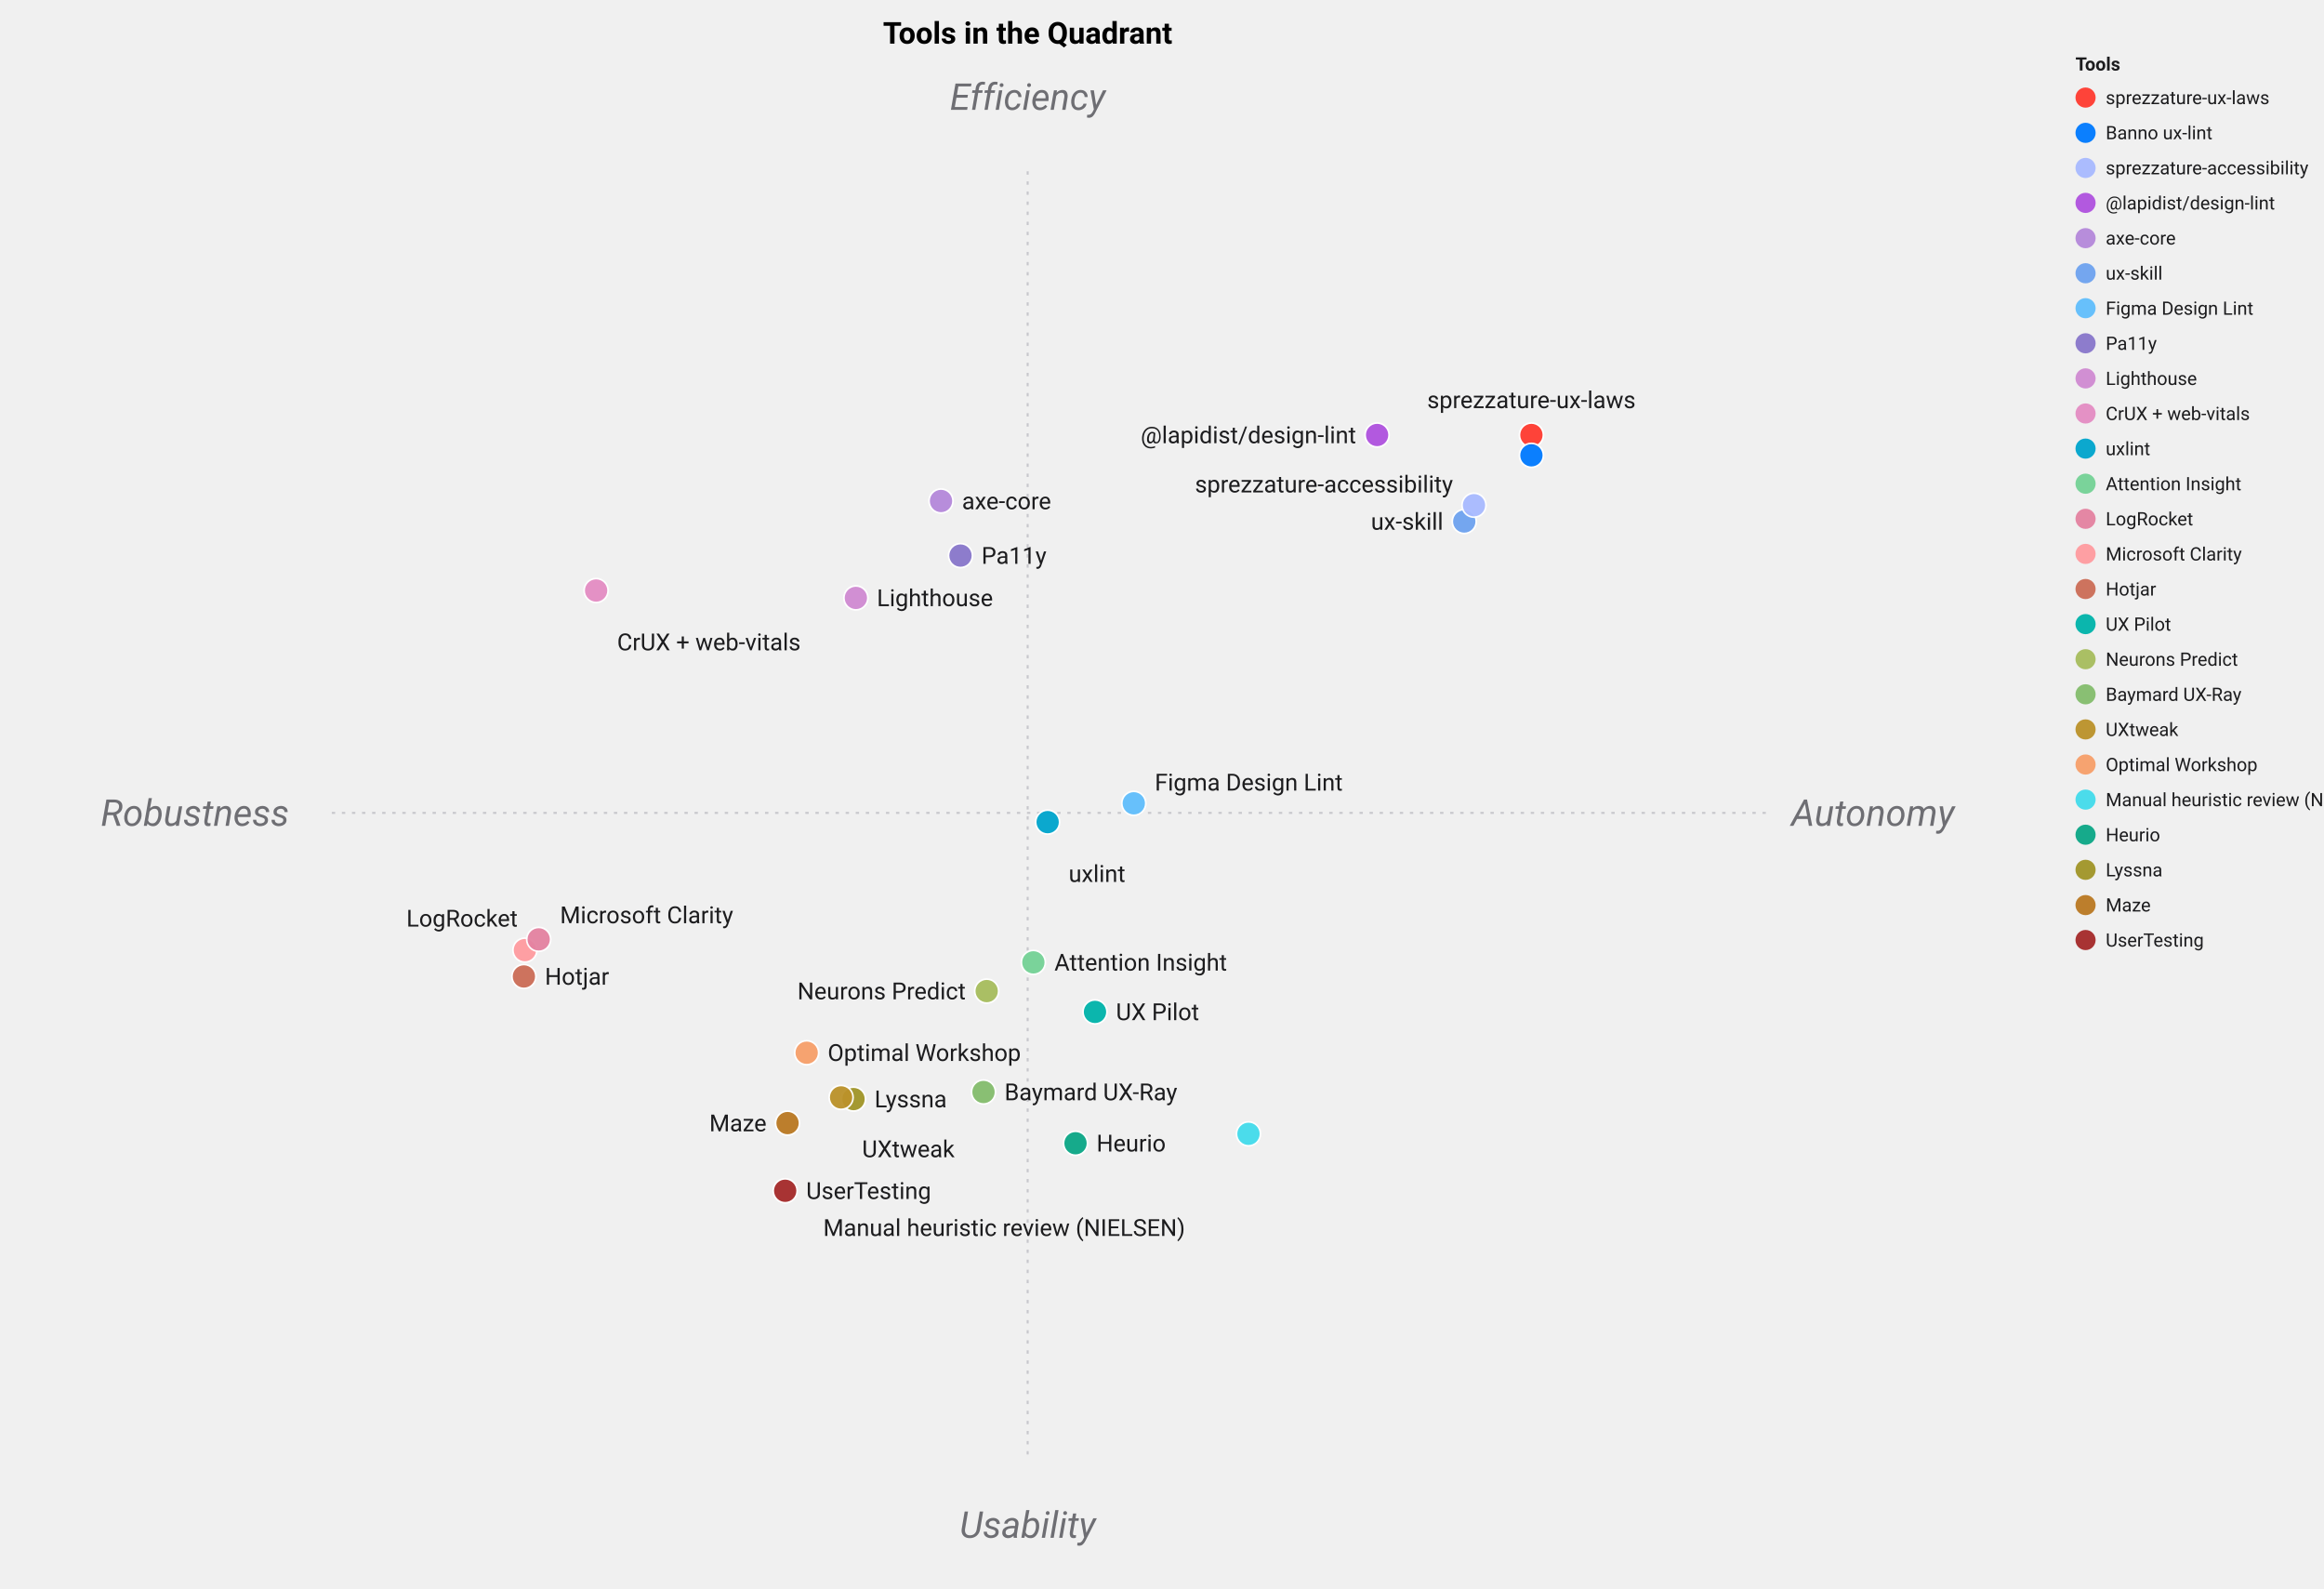
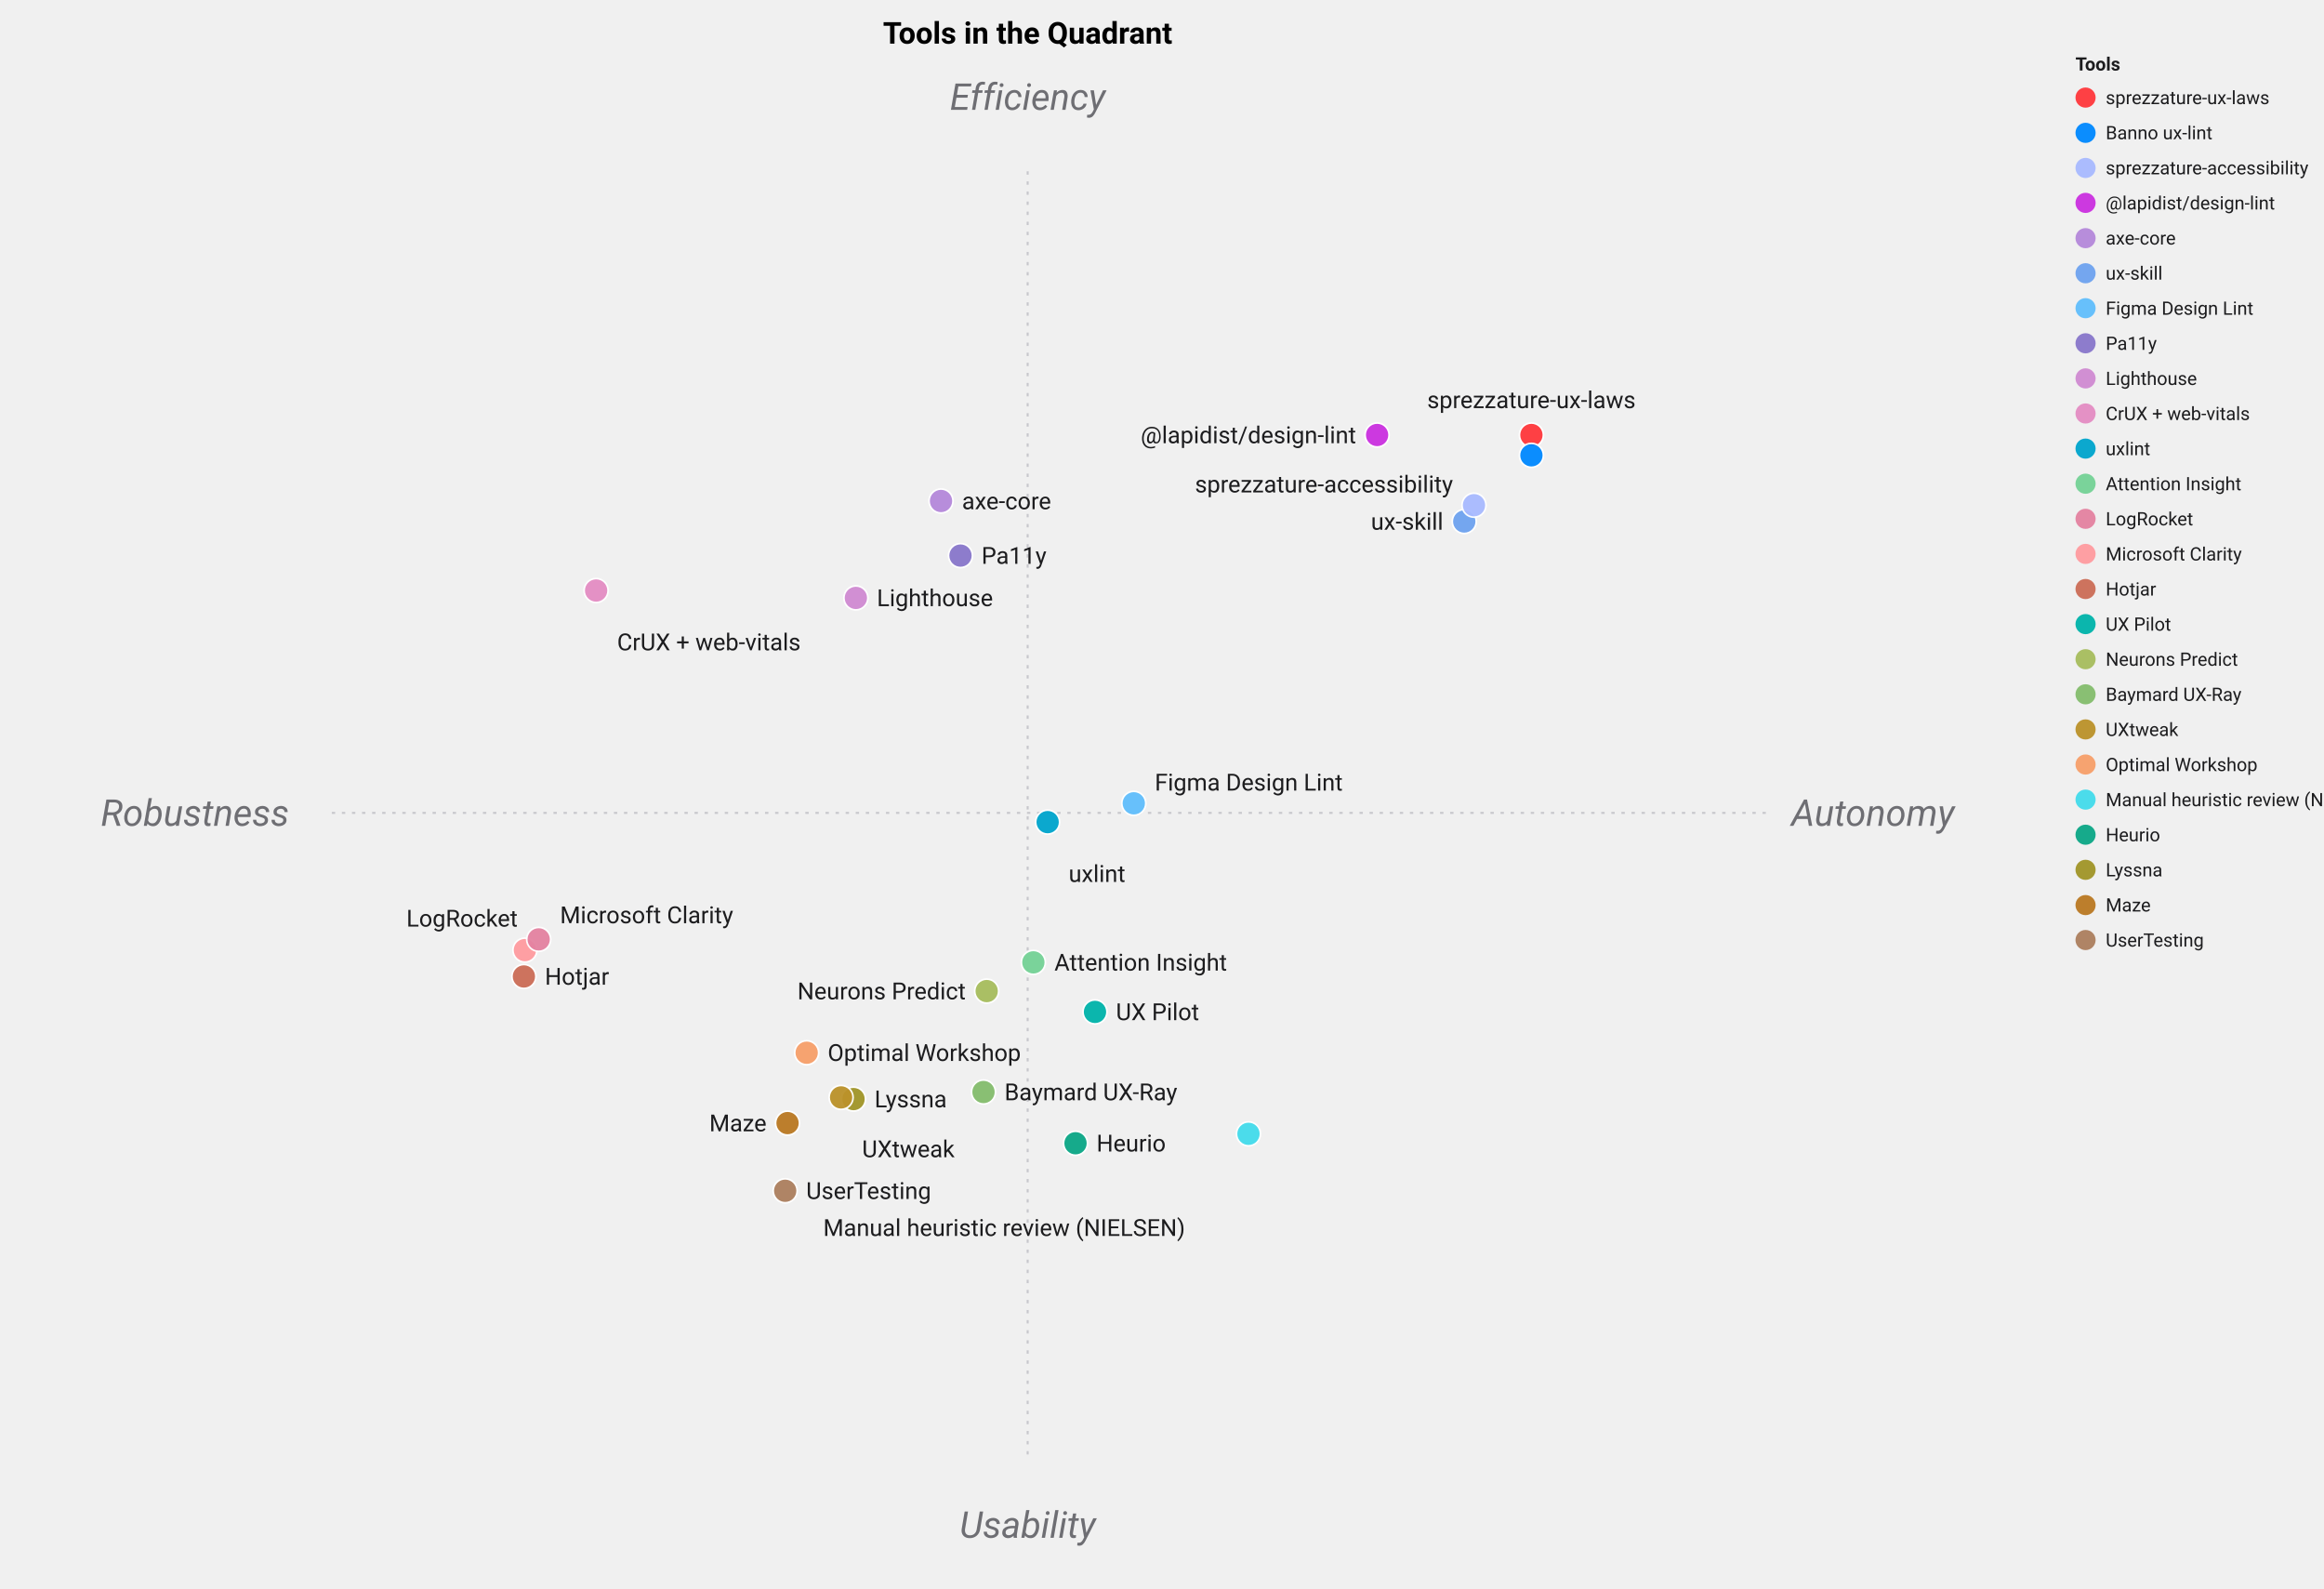
<svg xmlns="http://www.w3.org/2000/svg" width="1384" height="946" viewBox="0 0 1384 946" role="img" aria-labelledby="sp-title sp-desc" font-family="Roboto, -apple-system, Helvetica, Arial, sans-serif">
  <style>.sp-dot{cursor:pointer}.sp-dot:hover circle,.sp-dot:focus circle{stroke-width:2.4}.sp-dot:hover,.sp-dot:focus{filter:brightness(1.08);outline:none}</style>
  <line x1="197.6" y1="484.0" x2="1051.9" y2="484.0" stroke="#C7C7CC" stroke-width="1.2" stroke-dasharray="2,4" />
  <line x1="612.0" y1="866.0" x2="612.0" y2="102.0" stroke="#C7C7CC" stroke-width="1.2" stroke-dasharray="2,4" />
  <text data-pole="right" x="1164.0" y="491.7" font-size="22" font-style="italic" fill="#6E6E73" text-anchor="end">Autonomy</text>
  <text data-pole="left" x="60.0" y="491.7" font-size="22" font-style="italic" fill="#6E6E73" text-anchor="start">Robustness</text>
  <text data-pole="top" x="612.0" y="65.4" font-size="22" font-style="italic" fill="#6E6E73" text-anchor="middle">Efficiency</text>
  <text data-pole="bottom" x="612.0" y="915.6" font-size="22" font-style="italic" fill="#6E6E73" text-anchor="middle">Usability</text>
  <g class="sp-dot" tabindex="0" role="img" aria-label="Tools: sprezzature-ux-laws Free or open source: 5 Speed in continuous integration: 5 Deterministic and reproducible: 5 Laws of UX covered: 2 Catches comprehension and journey problems: 1 Automatic repair: 4 No browser required: 5 Runs entirely on your machine: 5 No human reviewer needed: 5 No real traffic needed: 5 Published source per rule: 5 Maturity and ecosystem: 1 Machine-readable output: 4">
-     <circle cx="912.0" cy="259.0" r="7.14" fill="#FF3B30" stroke="white" stroke-width="1" opacity="0.95" />
+     <circle cx="912.0" cy="259.0" r="7.14" fill="#FF383C" stroke="white" stroke-width="1" opacity="0.95" />
  </g>
  <text x="912.0" y="243.0" font-size="14" fill="#1C1C1E" text-anchor="middle">sprezzature-ux-laws</text>
  <g class="sp-dot" tabindex="0" role="img" aria-label="Tools: ux-skill Free or open source: 5 Speed in continuous integration: 5 Deterministic and reproducible: 5 Laws of UX covered: 3 Catches comprehension and journey problems: 1 Automatic repair: 3 No browser required: 5 Runs entirely on your machine: 5 No human reviewer needed: 5 No real traffic needed: 5 Published source per rule: 2 Maturity and ecosystem: 2 Machine-readable output: 4">
    <circle cx="872.0" cy="310.5" r="7.14" fill="#6EA3EF" stroke="white" stroke-width="1" opacity="0.95" />
  </g>
  <text x="859.5" y="315.4" font-size="14" fill="#1C1C1E" text-anchor="end">ux-skill</text>
  <g class="sp-dot" tabindex="0" role="img" aria-label="Tools: uxlint Free or open source: 5 Speed in continuous integration: 3 Deterministic and reproducible: 2 Laws of UX covered: 3 Catches comprehension and journey problems: 4 Automatic repair: 1 No browser required: 1 Runs entirely on your machine: 3 No human reviewer needed: 5 No real traffic needed: 5 Published source per rule: 2 Maturity and ecosystem: 1 Machine-readable output: 4">
    <circle cx="623.9" cy="489.5" r="7.14" fill="#00A5CD" stroke="white" stroke-width="1" opacity="0.95" />
  </g>
  <text x="636.4" y="525.1" font-size="14" fill="#1C1C1E" text-anchor="start">uxlint</text>
  <g class="sp-dot" tabindex="0" role="img" aria-label="Tools: Banno ux-lint Free or open source: 5 Speed in continuous integration: 5 Deterministic and reproducible: 5 Laws of UX covered: 1 Catches comprehension and journey problems: 1 Automatic repair: 4 No browser required: 5 Runs entirely on your machine: 5 No human reviewer needed: 5 No real traffic needed: 5 Published source per rule: 1 Maturity and ecosystem: 1 Machine-readable output: 3">
-     <circle cx="912.0" cy="271.1" r="7.14" fill="#007AFF" stroke="white" stroke-width="1" opacity="0.95" />
+     <circle cx="912.0" cy="271.1" r="7.14" fill="#0088FF" stroke="white" stroke-width="1" opacity="0.95" />
  </g>
  <g class="sp-dot" tabindex="0" role="img" aria-label="Tools: sprezzature-accessibility Free or open source: 5 Speed in continuous integration: 5 Deterministic and reproducible: 5 Laws of UX covered: 2 Catches comprehension and journey problems: 1 Automatic repair: 3 No browser required: 5 Runs entirely on your machine: 4 No human reviewer needed: 5 No real traffic needed: 5 Published source per rule: 5 Maturity and ecosystem: 1 Machine-readable output: 4">
    <circle cx="877.8" cy="300.8" r="7.14" fill="#A8BAFF" stroke="white" stroke-width="1" opacity="0.95" />
  </g>
  <text x="865.3" y="293.2" font-size="14" fill="#1C1C1E" text-anchor="end">sprezzature-accessibility</text>
  <g class="sp-dot" tabindex="0" role="img" aria-label="Tools: axe-core Free or open source: 5 Speed in continuous integration: 5 Deterministic and reproducible: 5 Laws of UX covered: 2 Catches comprehension and journey problems: 1 Automatic repair: 1 No browser required: 1 Runs entirely on your machine: 5 No human reviewer needed: 5 No real traffic needed: 5 Published source per rule: 5 Maturity and ecosystem: 5 Machine-readable output: 5">
    <circle cx="560.4" cy="298.3" r="7.14" fill="#B588DA" stroke="white" stroke-width="1" opacity="0.95" />
  </g>
  <text x="572.9" y="303.2" font-size="14" fill="#1C1C1E" text-anchor="start">axe-core</text>
  <g class="sp-dot" tabindex="0" role="img" aria-label="Tools: Pa11y Free or open source: 5 Speed in continuous integration: 4 Deterministic and reproducible: 4 Laws of UX covered: 2 Catches comprehension and journey problems: 1 Automatic repair: 1 No browser required: 1 Runs entirely on your machine: 5 No human reviewer needed: 5 No real traffic needed: 5 Published source per rule: 5 Maturity and ecosystem: 4 Machine-readable output: 5">
    <circle cx="572.0" cy="330.8" r="7.14" fill="#8877CB" stroke="white" stroke-width="1" opacity="0.95" />
  </g>
  <text x="584.5" y="335.7" font-size="14" fill="#1C1C1E" text-anchor="start">Pa11y</text>
  <g class="sp-dot" tabindex="0" role="img" aria-label="Tools: Lighthouse Free or open source: 5 Speed in continuous integration: 4 Deterministic and reproducible: 3 Laws of UX covered: 2 Catches comprehension and journey problems: 1 Automatic repair: 1 No browser required: 1 Runs entirely on your machine: 4 No human reviewer needed: 5 No real traffic needed: 5 Published source per rule: 4 Maturity and ecosystem: 5 Machine-readable output: 5">
    <circle cx="509.7" cy="356.0" r="7.14" fill="#D08BD2" stroke="white" stroke-width="1" opacity="0.95" />
  </g>
  <text x="522.2" y="360.9" font-size="14" fill="#1C1C1E" text-anchor="start">Lighthouse</text>
  <g class="sp-dot" tabindex="0" role="img" aria-label="Tools: @lapidist/design-lint Free or open source: 5 Speed in continuous integration: 5 Deterministic and reproducible: 5 Laws of UX covered: 1 Catches comprehension and journey problems: 1 Automatic repair: 3 No browser required: 5 Runs entirely on your machine: 5 No human reviewer needed: 5 No real traffic needed: 5 Published source per rule: 2 Maturity and ecosystem: 2 Machine-readable output: 4">
-     <circle cx="820.1" cy="259.0" r="7.14" fill="#AF52DE" stroke="white" stroke-width="1" opacity="0.95" />
+     <circle cx="820.1" cy="259.0" r="7.14" fill="#CB30E0" stroke="white" stroke-width="1" opacity="0.95" />
  </g>
  <text x="807.6" y="263.9" font-size="14" fill="#1C1C1E" text-anchor="end">@lapidist/design-lint</text>
  <g class="sp-dot" tabindex="0" role="img" aria-label="Tools: Figma Design Lint Free or open source: 5 Speed in continuous integration: 1 Deterministic and reproducible: 4 Laws of UX covered: 1 Catches comprehension and journey problems: 1 Automatic repair: 2 No browser required: 2 Runs entirely on your machine: 2 No human reviewer needed: 3 No real traffic needed: 5 Published source per rule: 1 Maturity and ecosystem: 3 Machine-readable output: 1">
    <circle cx="675.2" cy="478.3" r="7.14" fill="#61BEFC" stroke="white" stroke-width="1" opacity="0.95" />
  </g>
  <text x="687.7" y="470.7" font-size="14" fill="#1C1C1E" text-anchor="start">Figma Design Lint</text>
  <g class="sp-dot" tabindex="0" role="img" aria-label="Tools: Baymard UX-Ray Free or open source: 1 Speed in continuous integration: 1 Deterministic and reproducible: 2 Laws of UX covered: 3 Catches comprehension and journey problems: 4 Automatic repair: 1 No browser required: 2 Runs entirely on your machine: 1 No human reviewer needed: 5 No real traffic needed: 5 Published source per rule: 5 Maturity and ecosystem: 4 Machine-readable output: 2">
    <circle cx="585.7" cy="650.2" r="7.14" fill="#84BD6D" stroke="white" stroke-width="1" opacity="0.95" />
  </g>
  <text x="598.2" y="655.1" font-size="14" fill="#1C1C1E" text-anchor="start">Baymard UX-Ray</text>
  <g class="sp-dot" tabindex="0" role="img" aria-label="Tools: UX Pilot Free or open source: 2 Speed in continuous integration: 1 Deterministic and reproducible: 2 Laws of UX covered: 2 Catches comprehension and journey problems: 3 Automatic repair: 2 No browser required: 2 Runs entirely on your machine: 1 No human reviewer needed: 5 No real traffic needed: 5 Published source per rule: 2 Maturity and ecosystem: 3 Machine-readable output: 1">
    <circle cx="652.1" cy="602.5" r="7.14" fill="#00B3AA" stroke="white" stroke-width="1" opacity="0.95" />
  </g>
  <text x="664.6" y="607.4" font-size="14" fill="#1C1C1E" text-anchor="start">UX Pilot</text>
  <g class="sp-dot" tabindex="0" role="img" aria-label="Tools: Heurio Free or open source: 3 Speed in continuous integration: 1 Deterministic and reproducible: 2 Laws of UX covered: 4 Catches comprehension and journey problems: 3 Automatic repair: 1 No browser required: 1 Runs entirely on your machine: 1 No human reviewer needed: 1 No real traffic needed: 5 Published source per rule: 4 Maturity and ecosystem: 2 Machine-readable output: 2">
    <circle cx="640.5" cy="680.7" r="7.14" fill="#0CA786" stroke="white" stroke-width="1" opacity="0.95" />
  </g>
  <text x="653.0" y="685.6" font-size="14" fill="#1C1C1E" text-anchor="start">Heurio</text>
  <g class="sp-dot" tabindex="0" role="img" aria-label="Tools: Manual heuristic review (NIELSEN) Free or open source: 4 Speed in continuous integration: 1 Deterministic and reproducible: 2 Laws of UX covered: 5 Catches comprehension and journey problems: 4 Automatic repair: 1 No browser required: 5 Runs entirely on your machine: 5 No human reviewer needed: 1 No real traffic needed: 5 Published source per rule: 5 Maturity and ecosystem: 5 Machine-readable output: 1">
    <circle cx="743.5" cy="675.1" r="7.14" fill="#43DBEB" stroke="white" stroke-width="1" opacity="0.95" />
  </g>
  <text x="705.8" y="735.9" font-size="14" fill="#1C1C1E" text-anchor="end">Manual heuristic review (NIELSEN)</text>
  <g class="sp-dot" tabindex="0" role="img" aria-label="Tools: Maze Free or open source: 2 Speed in continuous integration: 1 Deterministic and reproducible: 2 Laws of UX covered: 3 Catches comprehension and journey problems: 5 Automatic repair: 1 No browser required: 1 Runs entirely on your machine: 1 No human reviewer needed: 1 No real traffic needed: 4 Published source per rule: 3 Maturity and ecosystem: 4 Machine-readable output: 3">
    <circle cx="469.0" cy="668.7" r="7.14" fill="#BA7923" stroke="white" stroke-width="1" opacity="0.95" />
  </g>
  <text x="456.5" y="673.6" font-size="14" fill="#1C1C1E" text-anchor="end">Maze</text>
  <g class="sp-dot" tabindex="0" role="img" aria-label="Tools: Lyssna Free or open source: 2 Speed in continuous integration: 1 Deterministic and reproducible: 2 Laws of UX covered: 3 Catches comprehension and journey problems: 4 Automatic repair: 1 No browser required: 1 Runs entirely on your machine: 1 No human reviewer needed: 1 No real traffic needed: 4 Published source per rule: 3 Maturity and ecosystem: 3 Machine-readable output: 3">
    <circle cx="508.3" cy="654.4" r="7.14" fill="#A19528" stroke="white" stroke-width="1" opacity="0.95" />
  </g>
  <text x="520.8" y="659.3" font-size="14" fill="#1C1C1E" text-anchor="start">Lyssna</text>
  <g class="sp-dot" tabindex="0" role="img" aria-label="Tools: UXtweak Free or open source: 3 Speed in continuous integration: 1 Deterministic and reproducible: 2 Laws of UX covered: 3 Catches comprehension and journey problems: 5 Automatic repair: 1 No browser required: 1 Runs entirely on your machine: 1 No human reviewer needed: 1 No real traffic needed: 4 Published source per rule: 3 Maturity and ecosystem: 3 Machine-readable output: 3">
    <circle cx="500.9" cy="653.4" r="7.14" fill="#BB922A" stroke="white" stroke-width="1" opacity="0.95" />
  </g>
  <text x="513.4" y="689.0" font-size="14" fill="#1C1C1E" text-anchor="start">UXtweak</text>
  <g class="sp-dot" tabindex="0" role="img" aria-label="Tools: UserTesting Free or open source: 1 Speed in continuous integration: 1 Deterministic and reproducible: 2 Laws of UX covered: 3 Catches comprehension and journey problems: 5 Automatic repair: 1 No browser required: 1 Runs entirely on your machine: 1 No human reviewer needed: 1 No real traffic needed: 4 Published source per rule: 4 Maturity and ecosystem: 5 Machine-readable output: 2">
-     <circle cx="467.6" cy="709.0" r="7.14" fill="#A52A2A" stroke="white" stroke-width="1" opacity="0.95" />
+     <circle cx="467.6" cy="709.0" r="7.14" fill="#AC7F5E" stroke="white" stroke-width="1" opacity="0.95" />
  </g>
  <text x="480.1" y="713.9" font-size="14" fill="#1C1C1E" text-anchor="start">UserTesting</text>
  <g class="sp-dot" tabindex="0" role="img" aria-label="Tools: Optimal Workshop Free or open source: 2 Speed in continuous integration: 1 Deterministic and reproducible: 2 Laws of UX covered: 2 Catches comprehension and journey problems: 4 Automatic repair: 1 No browser required: 2 Runs entirely on your machine: 1 No human reviewer needed: 1 No real traffic needed: 4 Published source per rule: 4 Maturity and ecosystem: 4 Machine-readable output: 3">
    <circle cx="480.4" cy="626.8" r="7.14" fill="#F79F6A" stroke="white" stroke-width="1" opacity="0.95" />
  </g>
  <text x="492.9" y="631.7" font-size="14" fill="#1C1C1E" text-anchor="start">Optimal Workshop</text>
  <g class="sp-dot" tabindex="0" role="img" aria-label="Tools: Hotjar Free or open source: 3 Speed in continuous integration: 1 Deterministic and reproducible: 2 Laws of UX covered: 2 Catches comprehension and journey problems: 4 Automatic repair: 1 No browser required: 1 Runs entirely on your machine: 1 No human reviewer needed: 2 No real traffic needed: 1 Published source per rule: 2 Maturity and ecosystem: 5 Machine-readable output: 3">
    <circle cx="312.0" cy="581.4" r="7.14" fill="#CC6D57" stroke="white" stroke-width="1" opacity="0.95" />
  </g>
  <text x="324.5" y="586.3" font-size="14" fill="#1C1C1E" text-anchor="start">Hotjar</text>
  <g class="sp-dot" tabindex="0" role="img" aria-label="Tools: Microsoft Clarity Free or open source: 4 Speed in continuous integration: 1 Deterministic and reproducible: 2 Laws of UX covered: 2 Catches comprehension and journey problems: 4 Automatic repair: 1 No browser required: 1 Runs entirely on your machine: 1 No human reviewer needed: 2 No real traffic needed: 1 Published source per rule: 2 Maturity and ecosystem: 5 Machine-readable output: 3">
    <circle cx="312.6" cy="565.7" r="7.14" fill="#FF9BA0" stroke="white" stroke-width="1" opacity="0.95" />
  </g>
  <text x="333.5" y="549.7" font-size="14" fill="#1C1C1E" text-anchor="start">Microsoft Clarity</text>
  <g class="sp-dot" tabindex="0" role="img" aria-label="Tools: LogRocket Free or open source: 2 Speed in continuous integration: 2 Deterministic and reproducible: 2 Laws of UX covered: 2 Catches comprehension and journey problems: 4 Automatic repair: 1 No browser required: 1 Runs entirely on your machine: 1 No human reviewer needed: 2 No real traffic needed: 1 Published source per rule: 2 Maturity and ecosystem: 4 Machine-readable output: 4">
    <circle cx="320.8" cy="559.3" r="7.14" fill="#E482A1" stroke="white" stroke-width="1" opacity="0.95" />
  </g>
  <text x="308.3" y="551.7" font-size="14" fill="#1C1C1E" text-anchor="end">LogRocket</text>
  <g class="sp-dot" tabindex="0" role="img" aria-label="Tools: Attention Insight Free or open source: 2 Speed in continuous integration: 1 Deterministic and reproducible: 3 Laws of UX covered: 2 Catches comprehension and journey problems: 2 Automatic repair: 1 No browser required: 2 Runs entirely on your machine: 1 No human reviewer needed: 4 No real traffic needed: 5 Published source per rule: 4 Maturity and ecosystem: 3 Machine-readable output: 2">
    <circle cx="615.4" cy="573.0" r="7.14" fill="#74D296" stroke="white" stroke-width="1" opacity="0.95" />
  </g>
  <text x="627.9" y="577.9" font-size="14" fill="#1C1C1E" text-anchor="start">Attention Insight</text>
  <g class="sp-dot" tabindex="0" role="img" aria-label="Tools: Neurons Predict Free or open source: 1 Speed in continuous integration: 1 Deterministic and reproducible: 3 Laws of UX covered: 2 Catches comprehension and journey problems: 2 Automatic repair: 1 No browser required: 2 Runs entirely on your machine: 1 No human reviewer needed: 4 No real traffic needed: 5 Published source per rule: 5 Maturity and ecosystem: 4 Machine-readable output: 2">
    <circle cx="587.6" cy="590.1" r="7.14" fill="#A7BD5D" stroke="white" stroke-width="1" opacity="0.95" />
  </g>
  <text x="575.1" y="595.0" font-size="14" fill="#1C1C1E" text-anchor="end">Neurons Predict</text>
  <g class="sp-dot" tabindex="0" role="img" aria-label="Tools: CrUX + web-vitals Free or open source: 5 Speed in continuous integration: 3 Deterministic and reproducible: 3 Laws of UX covered: 1 Catches comprehension and journey problems: 2 Automatic repair: 1 No browser required: 3 Runs entirely on your machine: 2 No human reviewer needed: 5 No real traffic needed: 1 Published source per rule: 4 Maturity and ecosystem: 5 Machine-readable output: 5">
    <circle cx="355.0" cy="351.6" r="7.14" fill="#E48DC3" stroke="white" stroke-width="1" opacity="0.95" />
  </g>
  <text x="367.5" y="387.2" font-size="14" fill="#1C1C1E" text-anchor="start">CrUX + web-vitals</text>
  <text x="1236.0" y="42.0" font-size="11" font-weight="700" fill="#1C1C1E">Tools</text>
-   <circle cx="1242.0" cy="58.1" r="6" fill="#FF3B30" opacity="0.95" />
+   <circle cx="1242.0" cy="58.1" r="6" fill="#FF383C" opacity="0.95" />
  <text x="1254.0" y="62.0" font-size="11" fill="#1C1C1E">sprezzature-ux-laws</text>
-   <circle cx="1242.0" cy="79.1" r="6" fill="#007AFF" opacity="0.95" />
+   <circle cx="1242.0" cy="79.1" r="6" fill="#0088FF" opacity="0.95" />
  <text x="1254.0" y="82.9" font-size="11" fill="#1C1C1E">Banno ux-lint</text>
  <circle cx="1242.0" cy="100.0" r="6" fill="#A8BAFF" opacity="0.95" />
  <text x="1254.0" y="103.8" font-size="11" fill="#1C1C1E">sprezzature-accessibility</text>
-   <circle cx="1242.0" cy="120.8" r="6" fill="#AF52DE" opacity="0.95" />
+   <circle cx="1242.0" cy="120.8" r="6" fill="#CB30E0" opacity="0.95" />
  <text x="1254.0" y="124.7" font-size="11" fill="#1C1C1E">@lapidist/design-lint</text>
  <circle cx="1242.0" cy="141.8" r="6" fill="#B588DA" opacity="0.95" />
  <text x="1254.0" y="145.6" font-size="11" fill="#1C1C1E">axe-core</text>
  <circle cx="1242.0" cy="162.7" r="6" fill="#6EA3EF" opacity="0.95" />
  <text x="1254.0" y="166.5" font-size="11" fill="#1C1C1E">ux-skill</text>
  <circle cx="1242.0" cy="183.5" r="6" fill="#61BEFC" opacity="0.95" />
  <text x="1254.0" y="187.4" font-size="11" fill="#1C1C1E">Figma Design Lint</text>
  <circle cx="1242.0" cy="204.4" r="6" fill="#8877CB" opacity="0.95" />
  <text x="1254.0" y="208.3" font-size="11" fill="#1C1C1E">Pa11y</text>
  <circle cx="1242.0" cy="225.3" r="6" fill="#D08BD2" opacity="0.95" />
  <text x="1254.0" y="229.2" font-size="11" fill="#1C1C1E">Lighthouse</text>
  <circle cx="1242.0" cy="246.2" r="6" fill="#E48DC3" opacity="0.95" />
  <text x="1254.0" y="250.1" font-size="11" fill="#1C1C1E">CrUX + web-vitals</text>
  <circle cx="1242.0" cy="267.1" r="6" fill="#00A5CD" opacity="0.95" />
  <text x="1254.0" y="271.0" font-size="11" fill="#1C1C1E">uxlint</text>
  <circle cx="1242.0" cy="288.0" r="6" fill="#74D296" opacity="0.95" />
  <text x="1254.0" y="291.9" font-size="11" fill="#1C1C1E">Attention Insight</text>
  <circle cx="1242.0" cy="308.9" r="6" fill="#E482A1" opacity="0.95" />
  <text x="1254.0" y="312.8" font-size="11" fill="#1C1C1E">LogRocket</text>
  <circle cx="1242.0" cy="329.8" r="6" fill="#FF9BA0" opacity="0.95" />
  <text x="1254.0" y="333.7" font-size="11" fill="#1C1C1E">Microsoft Clarity</text>
  <circle cx="1242.0" cy="350.7" r="6" fill="#CC6D57" opacity="0.95" />
  <text x="1254.0" y="354.6" font-size="11" fill="#1C1C1E">Hotjar</text>
  <circle cx="1242.0" cy="371.6" r="6" fill="#00B3AA" opacity="0.95" />
  <text x="1254.0" y="375.5" font-size="11" fill="#1C1C1E">UX Pilot</text>
  <circle cx="1242.0" cy="392.5" r="6" fill="#A7BD5D" opacity="0.95" />
  <text x="1254.0" y="396.4" font-size="11" fill="#1C1C1E">Neurons Predict</text>
  <circle cx="1242.0" cy="413.4" r="6" fill="#84BD6D" opacity="0.95" />
  <text x="1254.0" y="417.3" font-size="11" fill="#1C1C1E">Baymard UX-Ray</text>
  <circle cx="1242.0" cy="434.3" r="6" fill="#BB922A" opacity="0.95" />
  <text x="1254.0" y="438.2" font-size="11" fill="#1C1C1E">UXtweak</text>
  <circle cx="1242.0" cy="455.2" r="6" fill="#F79F6A" opacity="0.95" />
  <text x="1254.0" y="459.1" font-size="11" fill="#1C1C1E">Optimal Workshop</text>
  <circle cx="1242.0" cy="476.1" r="6" fill="#43DBEB" opacity="0.95" />
  <text x="1254.0" y="480.0" font-size="11" fill="#1C1C1E">Manual heuristic review (NIELSEN)</text>
  <circle cx="1242.0" cy="497.0" r="6" fill="#0CA786" opacity="0.95" />
  <text x="1254.0" y="500.9" font-size="11" fill="#1C1C1E">Heurio</text>
  <circle cx="1242.0" cy="517.9" r="6" fill="#A19528" opacity="0.95" />
  <text x="1254.0" y="521.8" font-size="11" fill="#1C1C1E">Lyssna</text>
  <circle cx="1242.0" cy="538.9" r="6" fill="#BA7923" opacity="0.95" />
  <text x="1254.0" y="542.7" font-size="11" fill="#1C1C1E">Maze</text>
-   <circle cx="1242.0" cy="559.7" r="6" fill="#A52A2A" opacity="0.95" />
+   <circle cx="1242.0" cy="559.7" r="6" fill="#AC7F5E" opacity="0.95" />
  <text x="1254.0" y="563.6" font-size="11" fill="#1C1C1E">UserTesting</text>
  <text x="612.0" y="26" font-size="18" font-weight="bold" fill="#000" text-anchor="middle">Tools in the Quadrant</text>
</svg>
